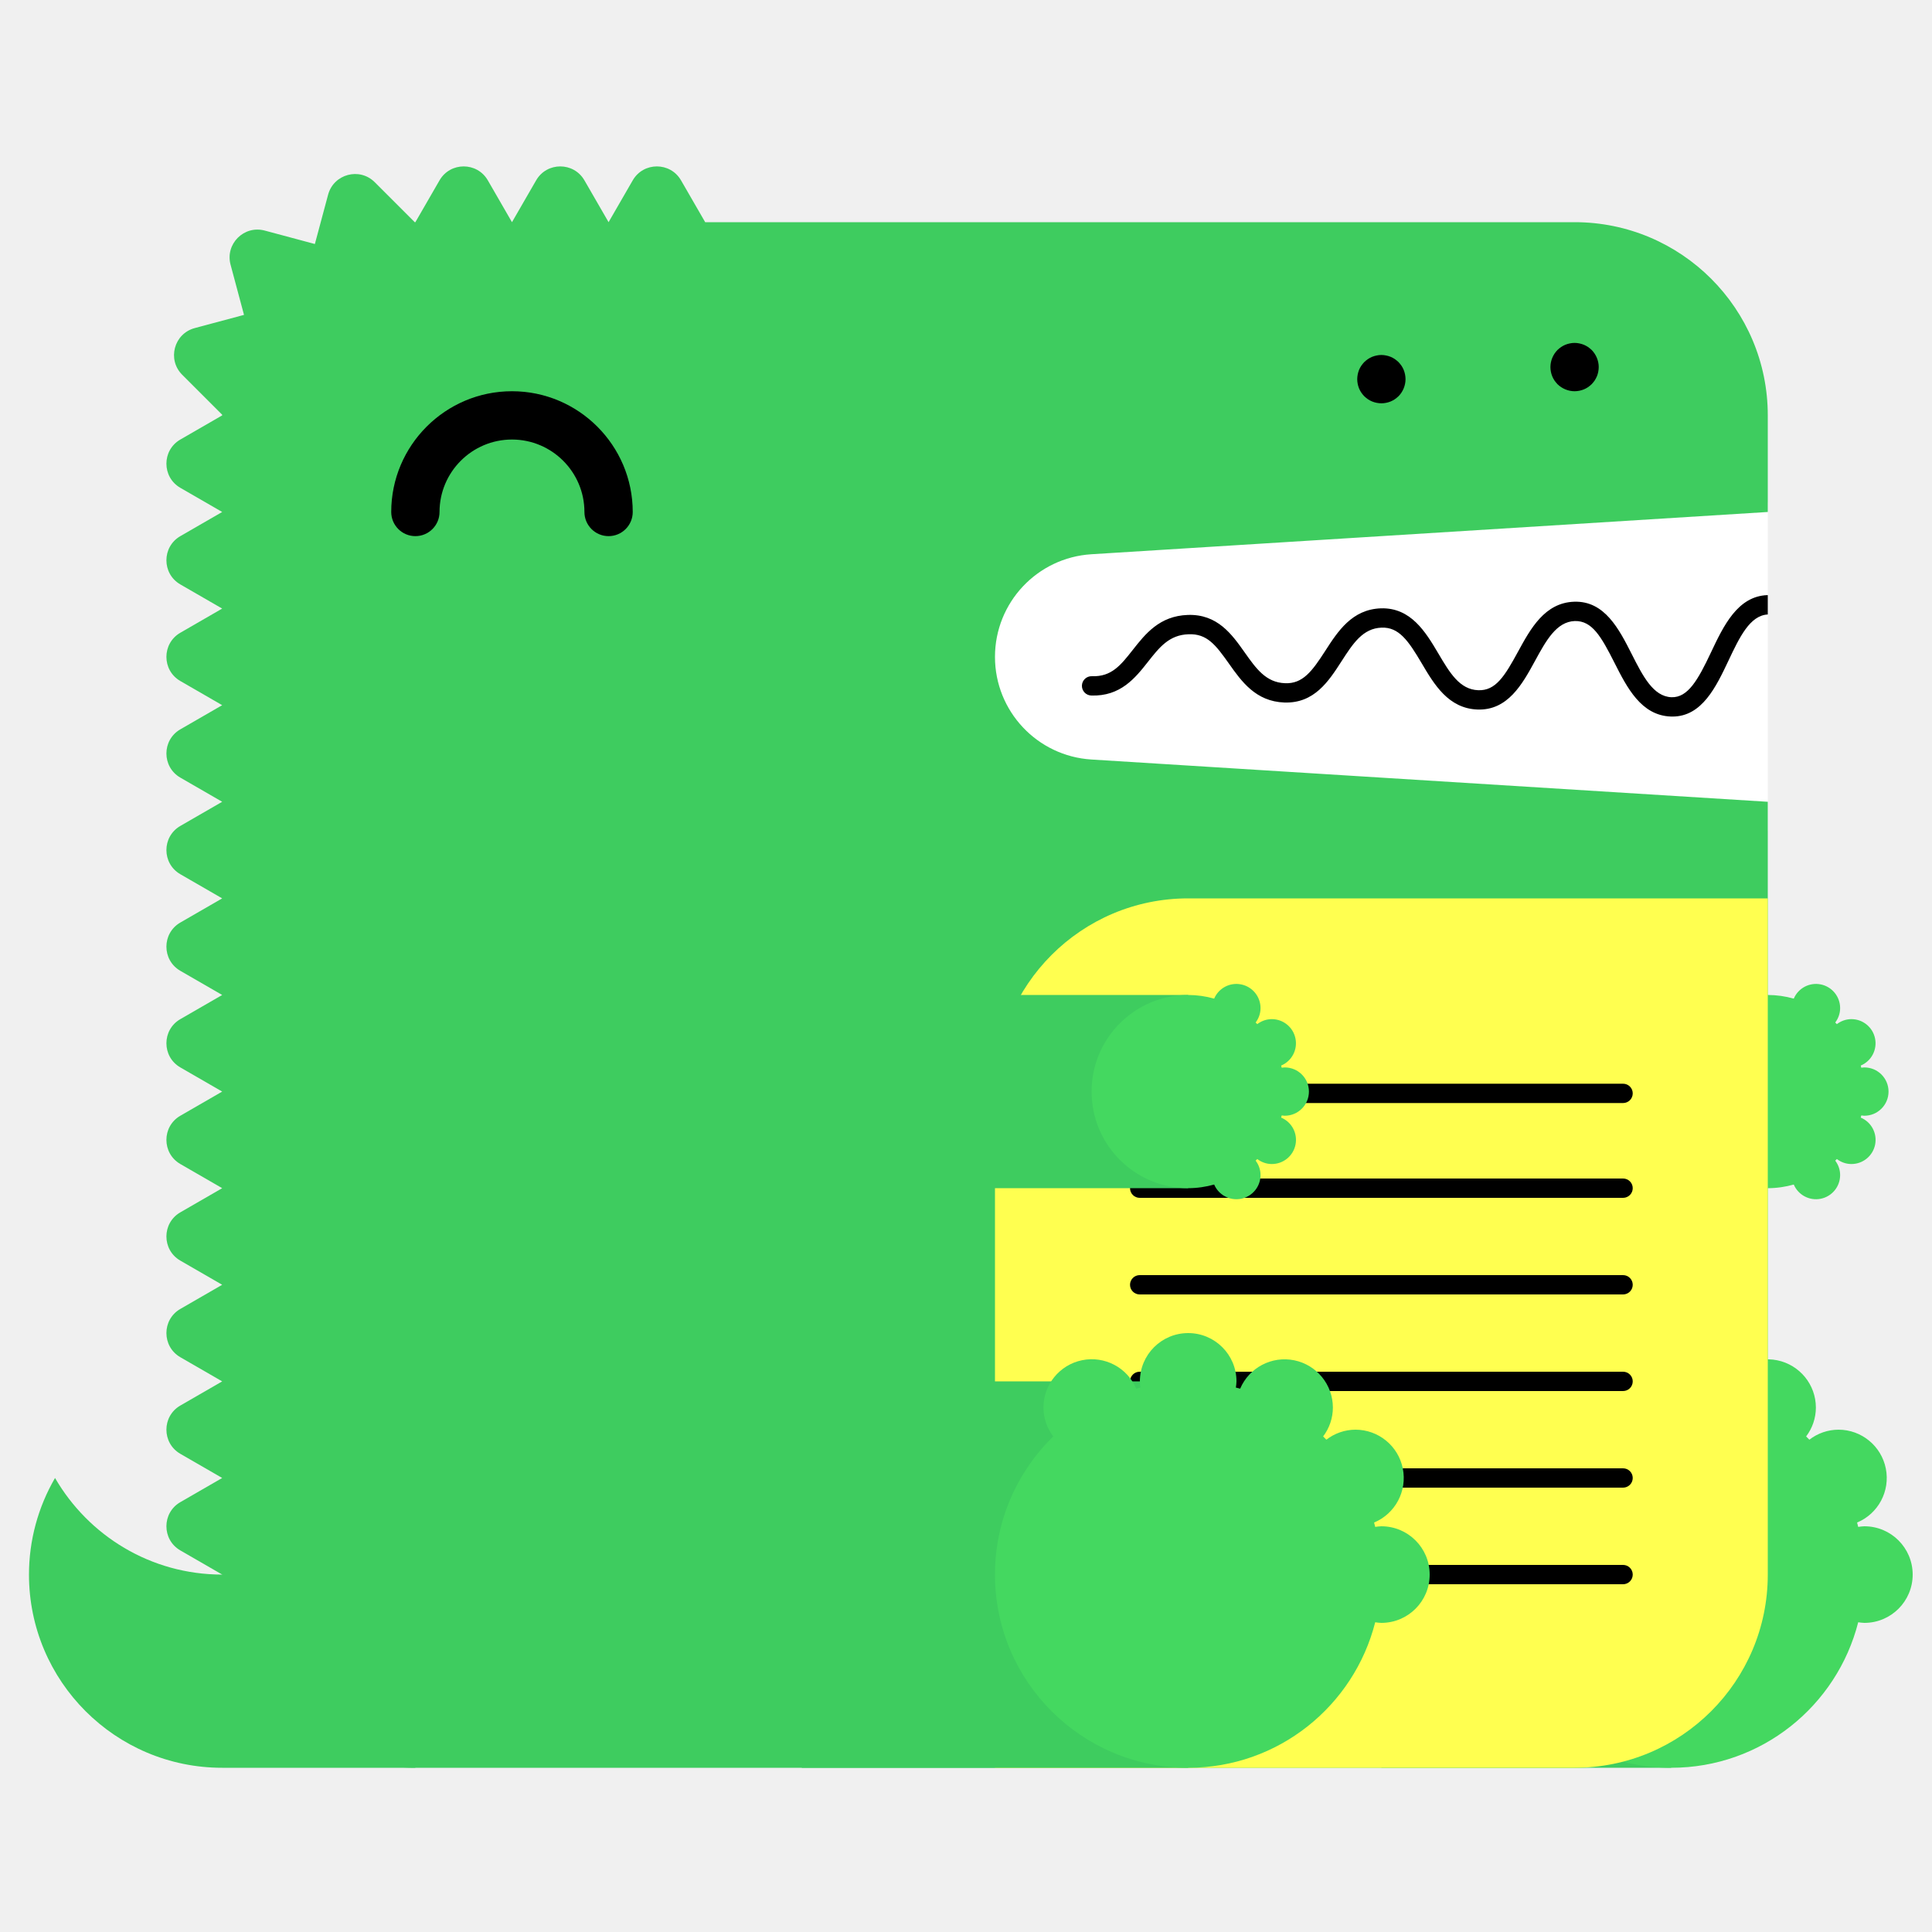
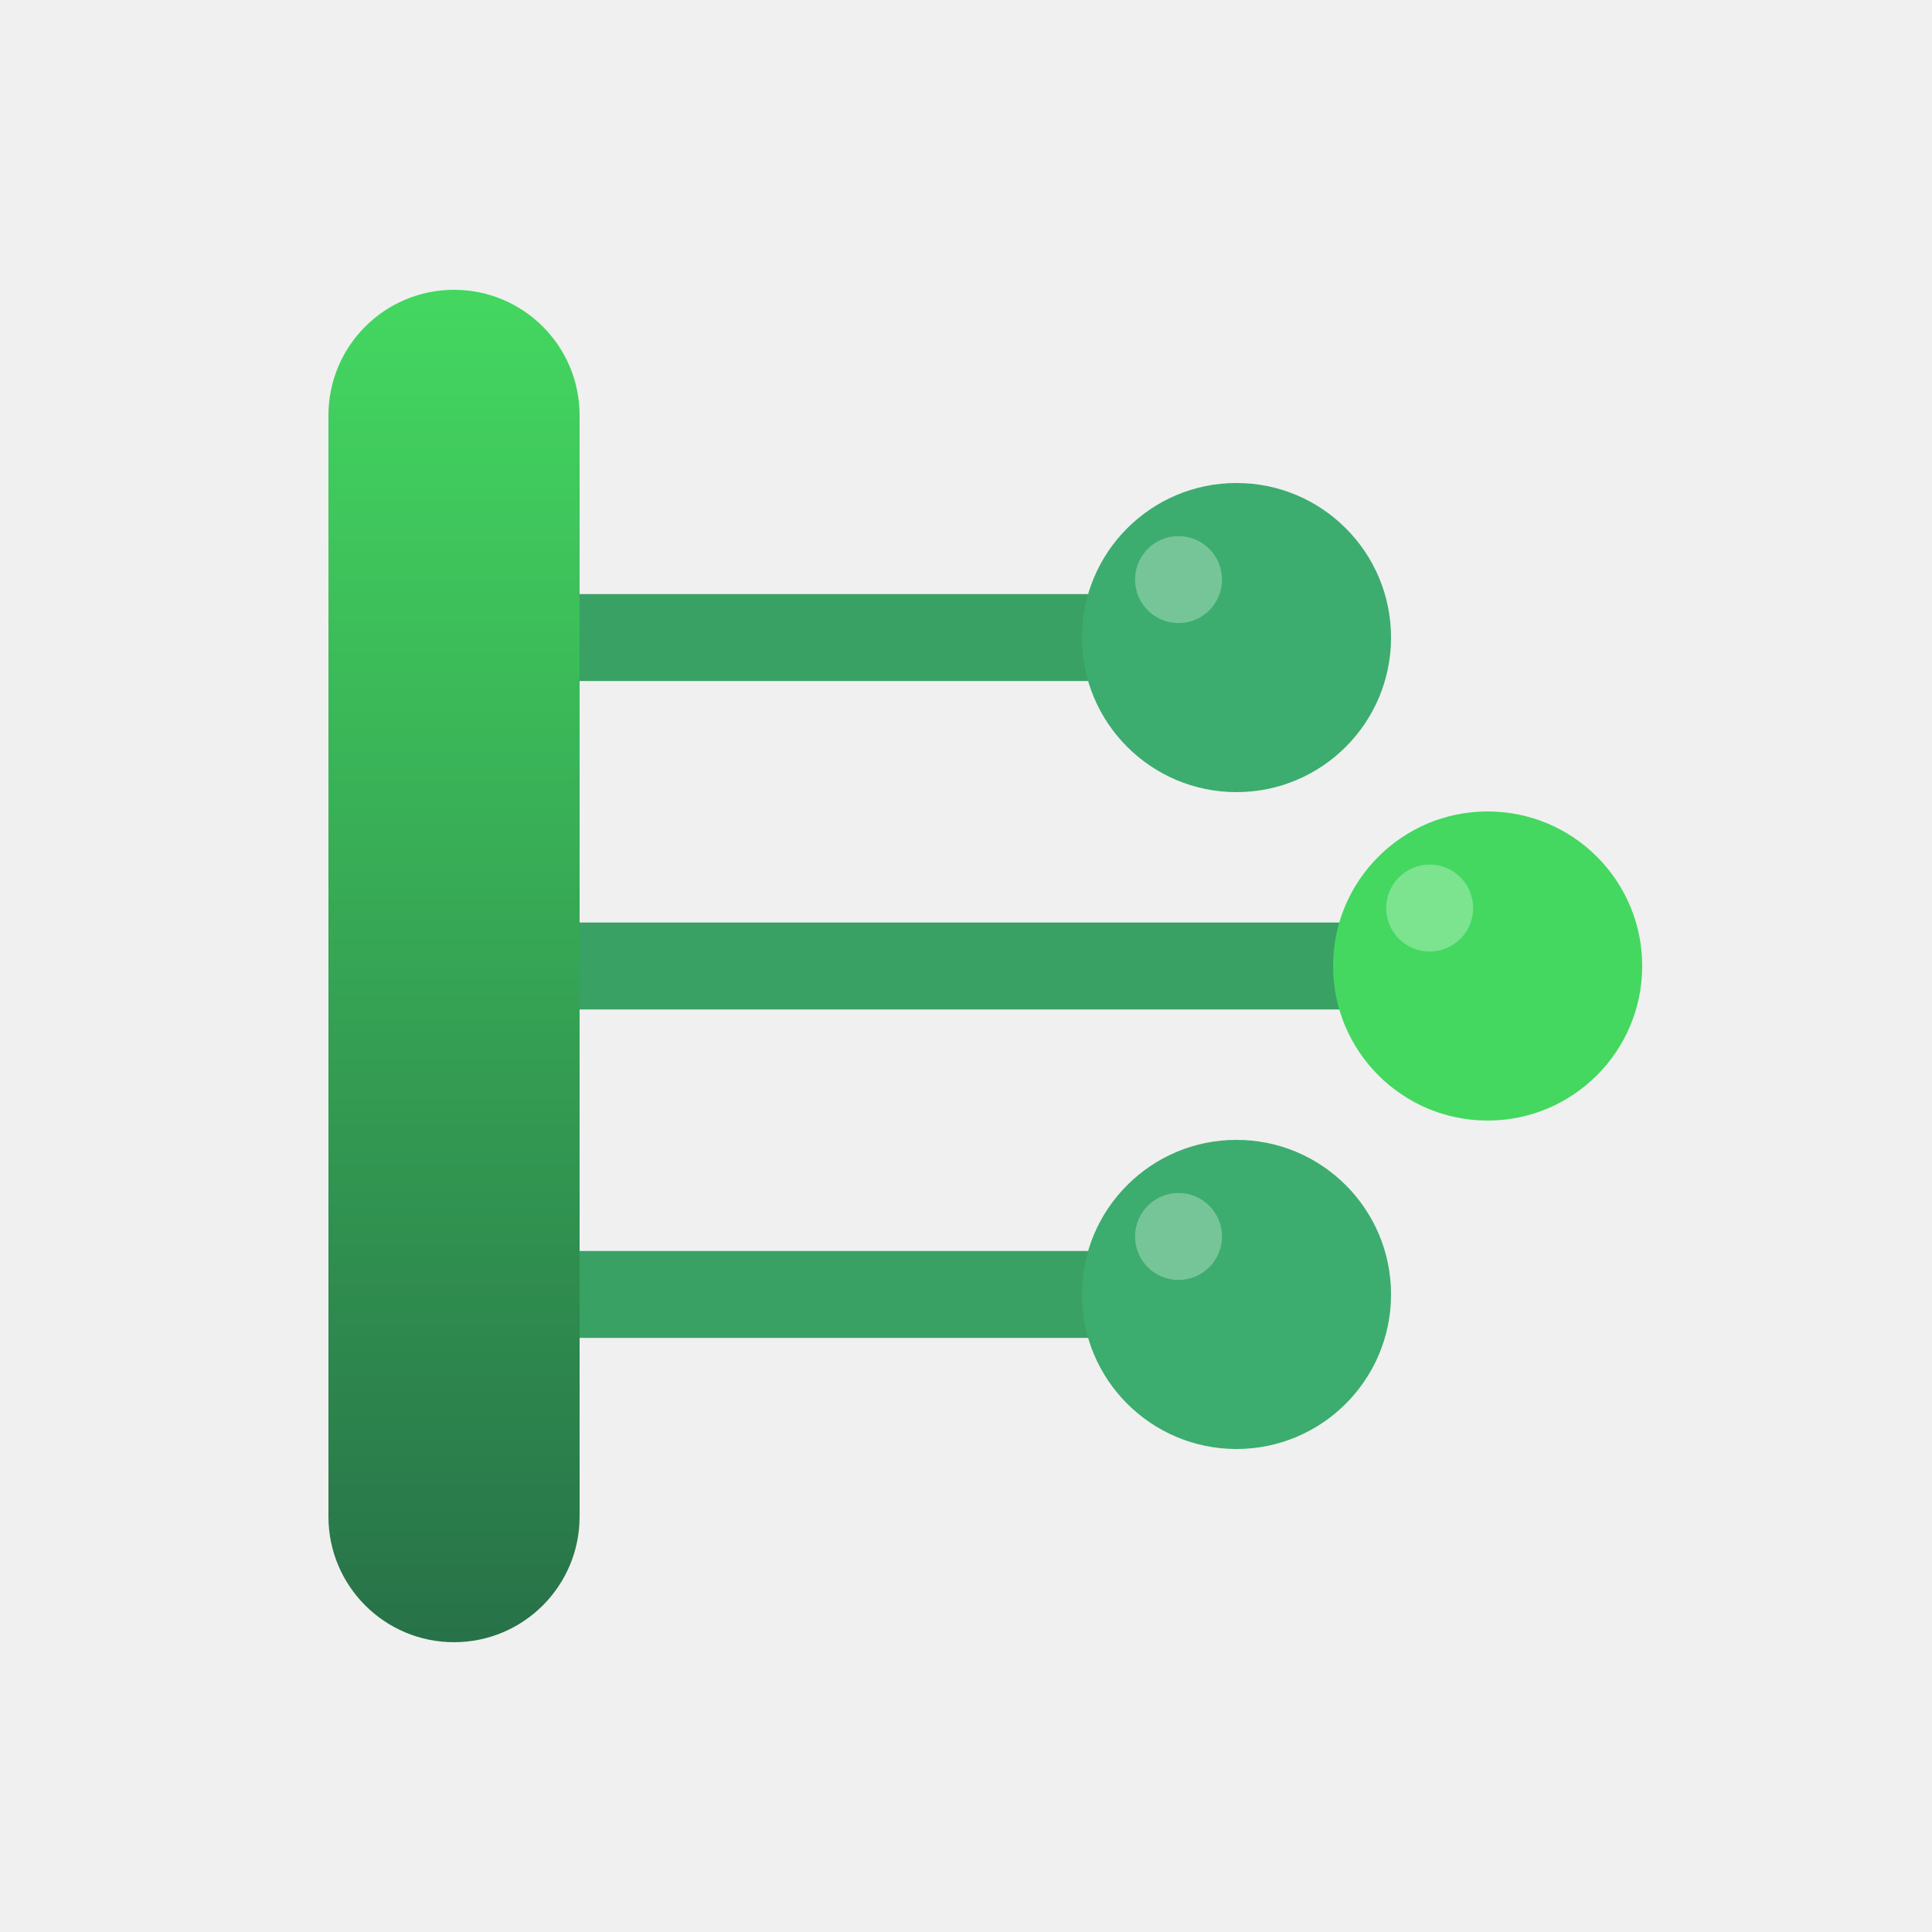
- <svg xmlns="http://www.w3.org/2000/svg" width="200" height="200" viewBox="0 0 200 200">
-   <g fill="none" fill-rule="evenodd">
-     <path fill="#FFF" d="M99 52h84v34H99z" />
-     <path d="M23 163c-7.398 0-13.843-4.027-17.303-10A19.886 19.886 0 0 0 3 163c0 11.046 8.954 20 20 20h20v-20H23z" fill="#3ECC5F" />
-     <path d="M112.98 57.376L183 53V43c0-11.046-8.954-20-20-20H73l-2.5-4.33c-1.112-1.925-3.889-1.925-5 0L63 23l-2.5-4.33c-1.111-1.925-3.889-1.925-5 0L53 23l-2.5-4.33c-1.111-1.925-3.889-1.925-5 0L43 23c-.022 0-.042.003-.065.003l-4.142-4.141c-1.57-1.571-4.252-.853-4.828 1.294l-1.369 5.104-5.192-1.392c-2.148-.575-4.111 1.389-3.535 3.536l1.39 5.193-5.102 1.367c-2.148.576-2.867 3.259-1.296 4.83l4.142 4.142c0 .021-.003.042-.003.064l-4.33 2.5c-1.925 1.111-1.925 3.889 0 5L23 53l-4.33 2.5c-1.925 1.111-1.925 3.889 0 5L23 63l-4.33 2.5c-1.925 1.111-1.925 3.889 0 5L23 73l-4.33 2.5c-1.925 1.111-1.925 3.889 0 5L23 83l-4.33 2.5c-1.925 1.111-1.925 3.889 0 5L23 93l-4.33 2.5c-1.925 1.111-1.925 3.889 0 5L23 103l-4.33 2.5c-1.925 1.111-1.925 3.889 0 5L23 113l-4.33 2.5c-1.925 1.111-1.925 3.889 0 5L23 123l-4.33 2.5c-1.925 1.111-1.925 3.889 0 5L23 133l-4.33 2.5c-1.925 1.111-1.925 3.889 0 5L23 143l-4.33 2.5c-1.925 1.111-1.925 3.889 0 5L23 153l-4.33 2.5c-1.925 1.111-1.925 3.889 0 5L23 163c0 11.046 8.954 20 20 20h120c11.046 0 20-8.954 20-20V83l-70.02-4.376A10.645 10.645 0 0 1 103 68c0-5.621 4.37-10.273 9.98-10.624" fill="#3ECC5F" />
-     <path fill="#3ECC5F" d="M143 183h30v-40h-30z" />
-     <path d="M193 158c-.219 0-.428.037-.639.064-.038-.15-.074-.301-.116-.451A5 5 0 0 0 190.32 148a4.96 4.96 0 0 0-3.016 1.036 26.531 26.531 0 0 0-.335-.336 4.955 4.955 0 0 0 1.011-2.987 5 5 0 0 0-9.599-1.959c-.148-.042-.297-.077-.445-.115.027-.211.064-.42.064-.639a5 5 0 0 0-5-5 5 5 0 0 0-5 5c0 .219.037.428.064.639-.148.038-.297.073-.445.115a4.998 4.998 0 0 0-9.599 1.959c0 1.125.384 2.151 1.011 2.987-3.717 3.632-6.031 8.693-6.031 14.3 0 11.046 8.954 20 20 20 9.339 0 17.16-6.41 19.361-15.064.211.027.42.064.639.064a5 5 0 0 0 5-5 5 5 0 0 0-5-5" fill="#44D860" />
-     <path fill="#3ECC5F" d="M153 123h30v-20h-30z" />
-     <path d="M193 115.5a2.5 2.5 0 1 0 0-5c-.109 0-.214.019-.319.032-.02-.075-.037-.15-.058-.225a2.501 2.501 0 0 0-.963-4.807c-.569 0-1.088.197-1.508.518a6.653 6.653 0 0 0-.168-.168c.314-.417.506-.931.506-1.494a2.5 2.5 0 0 0-4.8-.979A9.987 9.987 0 0 0 183 103c-5.522 0-10 4.478-10 10s4.478 10 10 10c.934 0 1.833-.138 2.69-.377a2.5 2.5 0 0 0 4.8-.979c0-.563-.192-1.077-.506-1.494.057-.055.113-.111.168-.168.42.321.939.518 1.508.518a2.5 2.5 0 0 0 .963-4.807c.021-.074.038-.15.058-.225.105.013.21.032.319.032" fill="#44D860" />
-     <path d="M63 55.5a2.5 2.5 0 0 1-2.5-2.5c0-4.136-3.364-7.5-7.5-7.5s-7.5 3.364-7.5 7.5a2.5 2.5 0 1 1-5 0c0-6.893 5.607-12.5 12.5-12.5S65.5 46.107 65.5 53a2.5 2.5 0 0 1-2.5 2.5" fill="#000" />
-     <path d="M103 183h60c11.046 0 20-8.954 20-20V93h-60c-11.046 0-20 8.954-20 20v70z" fill="#FFFF50" />
-     <path d="M168.02 124h-50.04a1 1 0 1 1 0-2h50.04a1 1 0 1 1 0 2m0 20h-50.04a1 1 0 1 1 0-2h50.04a1 1 0 1 1 0 2m0 20h-50.04a1 1 0 1 1 0-2h50.04a1 1 0 1 1 0 2m0-49.814h-50.04a1 1 0 1 1 0-2h50.04a1 1 0 1 1 0 2m0 19.814h-50.04a1 1 0 1 1 0-2h50.04a1 1 0 1 1 0 2m0 20h-50.04a1 1 0 1 1 0-2h50.04a1 1 0 1 1 0 2M183 61.611c-.012 0-.022-.006-.034-.005-3.09.105-4.552 3.196-5.842 5.923-1.346 2.85-2.387 4.703-4.093 4.647-1.889-.068-2.969-2.202-4.113-4.46-1.314-2.594-2.814-5.536-5.963-5.426-3.046.104-4.513 2.794-5.807 5.167-1.377 2.528-2.314 4.065-4.121 3.994-1.927-.07-2.951-1.805-4.136-3.813-1.321-2.236-2.848-4.75-5.936-4.664-2.994.103-4.465 2.385-5.763 4.4-1.373 2.13-2.335 3.428-4.165 3.351-1.973-.07-2.992-1.51-4.171-3.177-1.324-1.873-2.816-3.993-5.895-3.89-2.928.1-4.399 1.97-5.696 3.618-1.232 1.564-2.194 2.802-4.229 2.724a1 1 0 0 0-.072 2c3.017.101 4.545-1.8 5.872-3.487 1.177-1.496 2.193-2.787 4.193-2.855 1.926-.082 2.829 1.115 4.195 3.045 1.297 1.834 2.769 3.914 5.731 4.021 3.103.104 4.596-2.215 5.918-4.267 1.182-1.834 2.202-3.417 4.15-3.484 1.793-.067 2.769 1.35 4.145 3.681 1.297 2.197 2.766 4.686 5.787 4.796 3.125.108 4.634-2.62 5.949-5.035 1.139-2.088 2.214-4.06 4.119-4.126 1.793-.042 2.728 1.595 4.111 4.33 1.292 2.553 2.757 5.445 5.825 5.556l.169.003c3.064 0 4.518-3.075 5.805-5.794 1.139-2.41 2.217-4.68 4.067-4.773v-2z" fill="#000" />
-     <path fill="#3ECC5F" d="M83 183h40v-40H83z" />
-     <path d="M143 158c-.219 0-.428.037-.639.064-.038-.15-.074-.301-.116-.451A5 5 0 0 0 140.32 148a4.96 4.96 0 0 0-3.016 1.036 26.531 26.531 0 0 0-.335-.336 4.955 4.955 0 0 0 1.011-2.987 5 5 0 0 0-9.599-1.959c-.148-.042-.297-.077-.445-.115.027-.211.064-.42.064-.639a5 5 0 0 0-5-5 5 5 0 0 0-5 5c0 .219.037.428.064.639-.148.038-.297.073-.445.115a4.998 4.998 0 0 0-9.599 1.959c0 1.125.384 2.151 1.011 2.987-3.717 3.632-6.031 8.693-6.031 14.3 0 11.046 8.954 20 20 20 9.339 0 17.16-6.41 19.361-15.064.211.027.42.064.639.064a5 5 0 0 0 5-5 5 5 0 0 0-5-5" fill="#44D860" />
-     <path fill="#3ECC5F" d="M83 123h40v-20H83z" />
-     <path d="M133 115.5a2.5 2.5 0 1 0 0-5c-.109 0-.214.019-.319.032-.02-.075-.037-.15-.058-.225a2.501 2.501 0 0 0-.963-4.807c-.569 0-1.088.197-1.508.518a6.653 6.653 0 0 0-.168-.168c.314-.417.506-.931.506-1.494a2.5 2.5 0 0 0-4.8-.979A9.987 9.987 0 0 0 123 103c-5.522 0-10 4.478-10 10s4.478 10 10 10c.934 0 1.833-.138 2.69-.377a2.5 2.5 0 0 0 4.8-.979c0-.563-.192-1.077-.506-1.494.057-.055.113-.111.168-.168.42.321.939.518 1.508.518a2.5 2.5 0 0 0 .963-4.807c.021-.074.038-.15.058-.225.105.013.21.032.319.032" fill="#44D860" />
-     <path d="M143 41.75c-.16 0-.33-.02-.49-.05a2.52 2.52 0 0 1-.47-.14c-.15-.06-.29-.14-.431-.23-.13-.09-.259-.2-.38-.31-.109-.12-.219-.24-.309-.38s-.17-.28-.231-.43a2.619 2.619 0 0 1-.189-.96c0-.16.02-.33.05-.49.03-.16.08-.31.139-.47.061-.15.141-.29.231-.43.09-.13.2-.26.309-.38.121-.11.25-.22.38-.31.141-.09.281-.17.431-.23.149-.06.31-.11.47-.14.32-.07.65-.07.98 0 .159.03.32.08.47.14.149.06.29.14.43.23.13.09.259.2.38.31.11.12.22.25.31.38.09.14.17.28.23.43.06.16.11.31.14.47.029.16.05.33.05.49 0 .66-.271 1.31-.73 1.77-.121.11-.25.22-.38.31-.14.09-.281.17-.43.23a2.565 2.565 0 0 1-.96.19m20-1.25c-.66 0-1.3-.27-1.771-.73a3.802 3.802 0 0 1-.309-.38c-.09-.14-.17-.28-.231-.43a2.619 2.619 0 0 1-.189-.96c0-.66.27-1.3.729-1.77.121-.11.25-.22.38-.31.141-.09.281-.17.431-.23.149-.06.31-.11.47-.14.32-.07.66-.07.98 0 .159.03.32.08.47.14.149.06.29.14.43.23.13.09.259.2.38.31.459.47.73 1.11.73 1.77 0 .16-.021.33-.05.49-.03.16-.08.32-.14.47-.07.15-.14.29-.23.43-.09.13-.2.26-.31.38-.121.11-.25.22-.38.31-.14.09-.281.17-.43.23a2.565 2.565 0 0 1-.96.19" fill="#000" />
+ <svg xmlns="http://www.w3.org/2000/svg" width="200" height="200" viewBox="0 0 200 200" fill="none" role="img" aria-label="Trunkline">
+   <defs>
+     <linearGradient id="tl-trunk" x1="0" y1="0" x2="0" y2="1">
+       <stop offset="0" stop-color="#44d860" />
+       <stop offset="1" stop-color="#277148" />
+     </linearGradient>
+   </defs>
+   <rect x="34" y="30" width="26" height="140" rx="13" fill="url(#tl-trunk)" />
+   <g stroke="#38a163" stroke-width="9" fill="none">
+     <path d="M60 66 H118" />
+     <path d="M60 100 H144" />
+     <path d="M60 134 H118" />
+   </g>
+   <circle cx="128" cy="66" r="16" fill="#3cad6e" />
+   <circle cx="154" cy="100" r="16" fill="#44d860" />
+   <circle cx="128" cy="134" r="16" fill="#3cad6e" />
+   <g fill="#ffffff" fill-opacity="0.30">
+     <circle cx="122" cy="60" r="4.5" />
+     <circle cx="148" cy="94" r="4.5" />
+     <circle cx="122" cy="128" r="4.5" />
  </g>
</svg>
